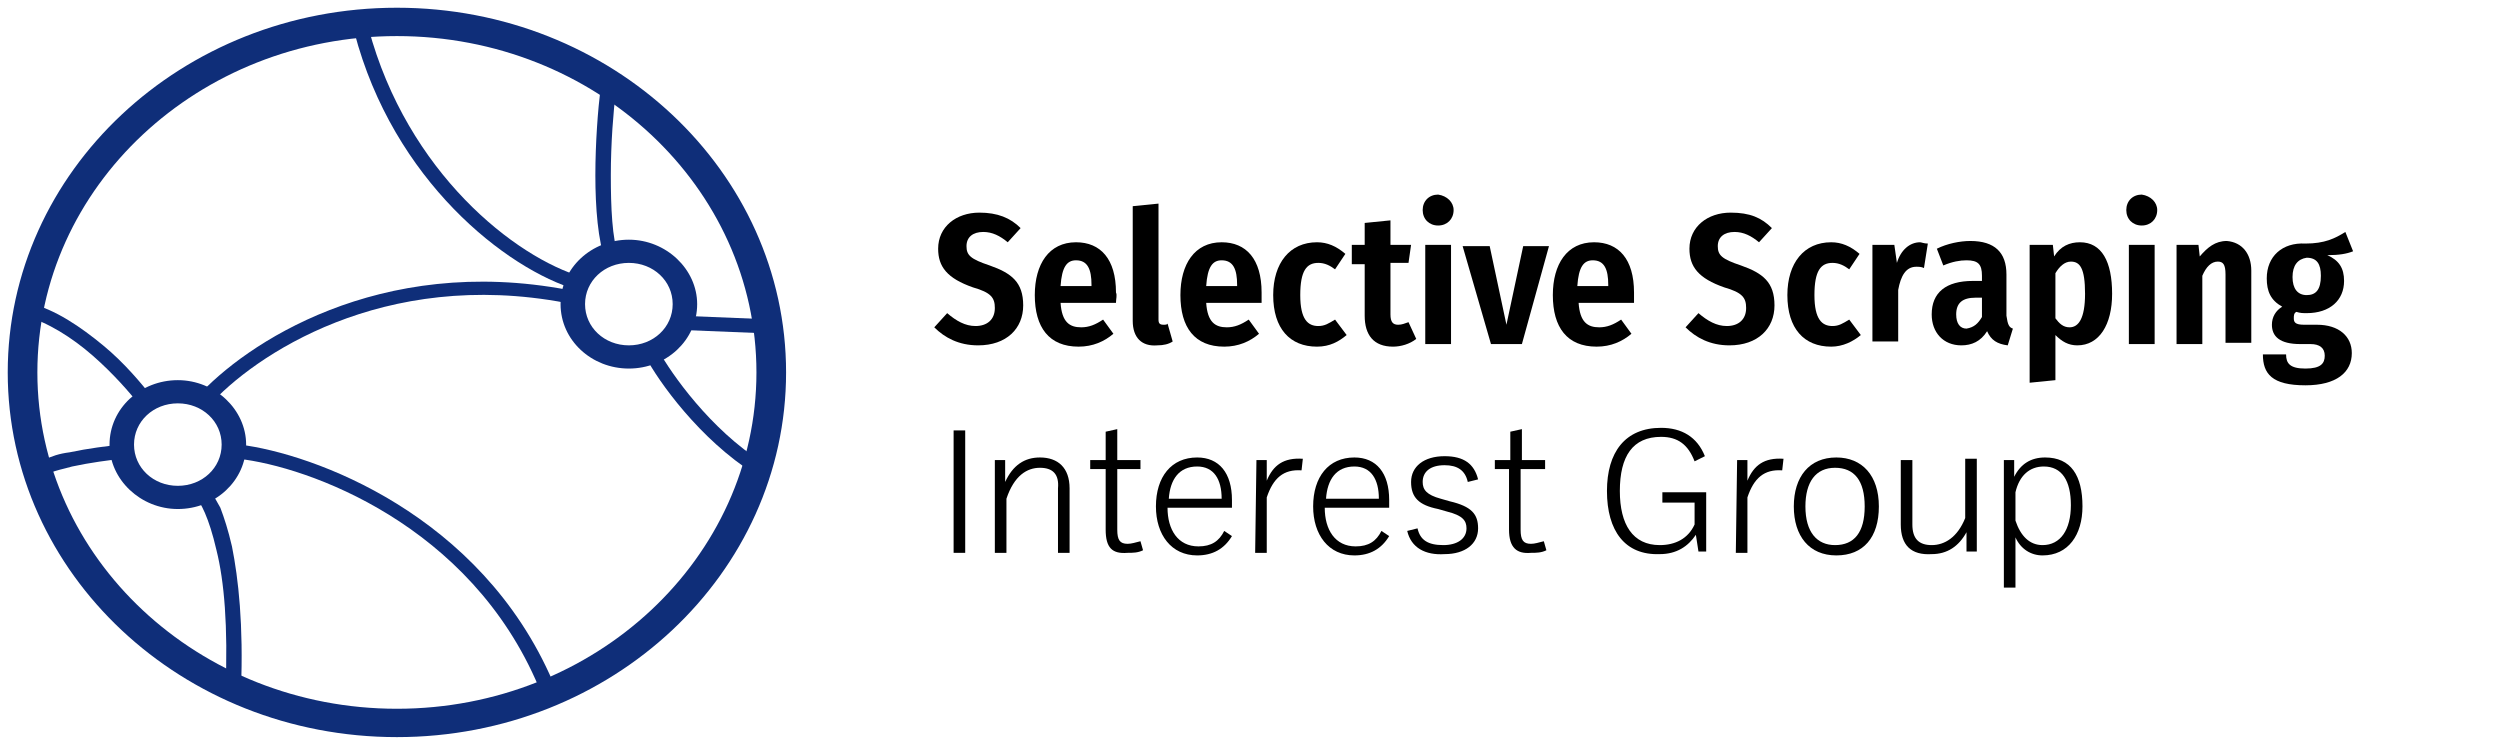
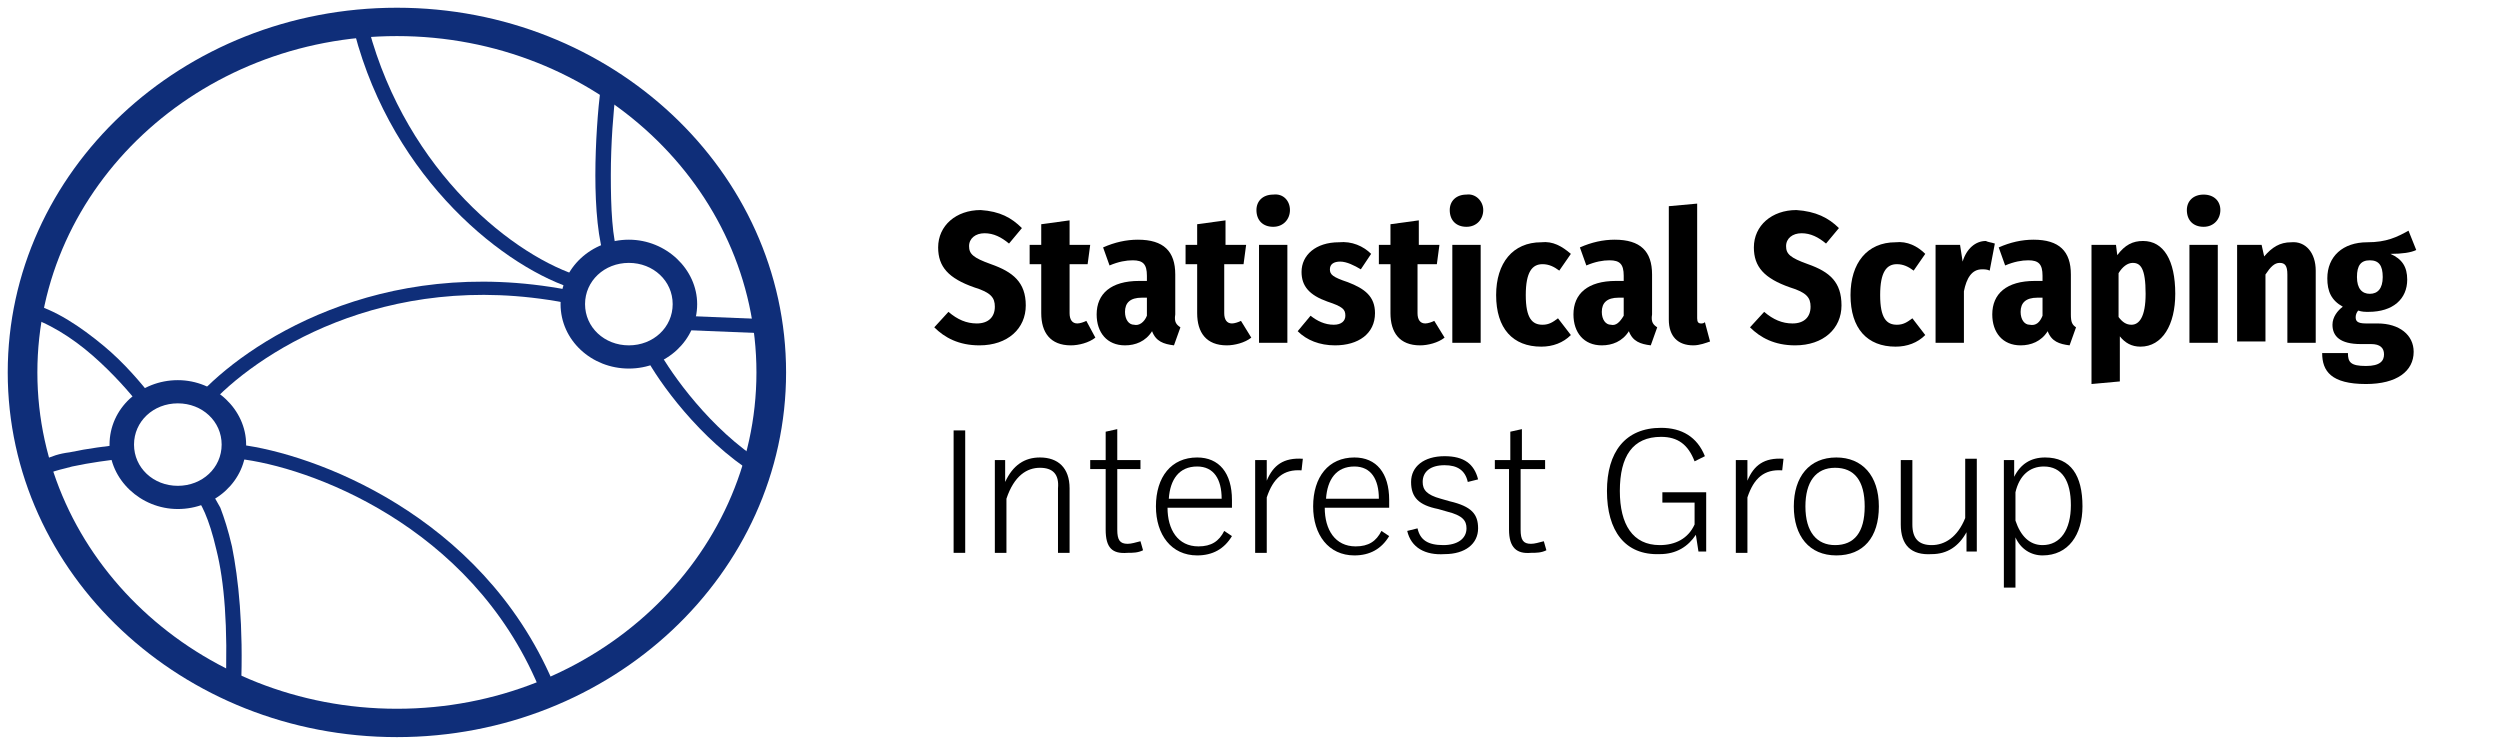
<svg xmlns="http://www.w3.org/2000/svg" version="1.1" id="Ebene_1" x="0px" y="0px" viewBox="0 0 194 58" style="enable-background:new 0 0 194 58;" xml:space="preserve">
  <style type="text/css">
	.st0{fill-rule:evenodd;clip-rule:evenodd;fill:#0F2E79;}
</style>
-   <path class="st0" d="M30.8,55c15.4,0,27.9-11.7,27.9-26.1S46.2,2.8,30.8,2.8S2.9,14.5,2.9,28.9S15.4,55,30.8,55z M30.8,57.2  C47.5,57.2,61,44.5,61,28.9S47.5,0.6,30.8,0.6S0.6,13.3,0.6,28.9S14.1,57.2,30.8,57.2z" />
-   <path class="st0" d="M48.8,26.8c1.9,0,3.4-1.4,3.4-3.2c0-1.8-1.5-3.2-3.4-3.2s-3.4,1.4-3.4,3.2C45.4,25.4,46.9,26.8,48.8,26.8z   M48.8,28.6c2.9,0,5.3-2.2,5.3-5c0-2.7-2.4-5-5.3-5c-2.9,0-5.3,2.2-5.3,5S45.9,28.6,48.8,28.6z" />
+   <path class="st0" d="M30.8,55c15.4,0,27.9-11.7,27.9-26.1c0-14.4-12.5-26.1-27.9-26.1S2.9,14.5,2.9,28.9C2.9,43.3,15.4,55,30.8,55z   M30.8,57.2C47.5,57.2,61,44.5,61,28.9C61,13.3,47.5,0.6,30.8,0.6C14.1,0.6,0.6,13.3,0.6,28.9C0.6,44.5,14.1,57.2,30.8,57.2z" />
+   <path class="st0" d="M48.8,26.8c1.9,0,3.4-1.4,3.4-3.2c0-1.8-1.5-3.2-3.4-3.2c-1.9,0-3.4,1.4-3.4,3.2C45.4,25.4,46.9,26.8,48.8,26.8  z M48.8,28.6c2.9,0,5.3-2.2,5.3-5c0-2.7-2.4-5-5.3-5c-2.9,0-5.3,2.2-5.3,5C43.5,26.4,45.9,28.6,48.8,28.6z" />
  <path class="st0" d="M58.6,36.8c-4.3-2.7-7.5-7.2-8.5-9.1l1-0.5c1,1.8,4,6.1,8.1,8.7L58.6,36.8z" />
-   <path class="st0" d="M13.8,37.7c1.9,0,3.4-1.4,3.4-3.2s-1.5-3.2-3.4-3.2s-3.4,1.4-3.4,3.2C10.4,36.3,11.9,37.7,13.8,37.7z   M13.8,39.5c2.9,0,5.3-2.2,5.3-5c0-2.7-2.4-5-5.3-5s-5.3,2.2-5.3,5C8.5,37.2,10.9,39.5,13.8,39.5z" />
+   <path class="st0" d="M13.8,37.7c1.9,0,3.4-1.4,3.4-3.2c0-1.8-1.5-3.2-3.4-3.2s-3.4,1.4-3.4,3.2C10.4,36.3,11.9,37.7,13.8,37.7z   M13.8,39.5c2.9,0,5.3-2.2,5.3-5c0-2.7-2.4-5-5.3-5s-5.3,2.2-5.3,5C8.5,37.2,10.9,39.5,13.8,39.5z" />
  <path class="st0" d="M43.9,23.5c-14.2-2.7-24.2,4.1-27.7,8l-0.9-0.7c3.7-4.1,14.1-11.1,28.8-8.3L43.9,23.5z" />
  <path class="st0" d="M41.8,53.3c-5.3-12.6-17.9-17.1-23.3-17.7l0.1-1.1c5.7,0.7,18.7,5.4,24.3,18.4L41.8,53.3z" />
-   <path class="st0" d="M28.6,2.2C31.6,13.4,40,20,45.2,21.5l-0.4,1c-5.5-1.6-14.3-8.5-17.3-20L28.6,2.2z" />
-   <path class="st0" d="M8,26.8c1.7,1.4,3,3,3.8,4l-1,0.6c-0.7-0.9-2-2.4-3.6-3.8S3.7,25,1.9,24.5l0.3-1C4.3,24,6.3,25.4,8,26.8z" />
+   <path class="st0" d="M28.6,2.2C31.6,13.4,40,20,45.2,21.5l-0.4,1C39.3,20.9,30.5,14,27.5,2.5L28.6,2.2z" />
+   <path class="st0" d="M8,26.8c1.7,1.4,3,3,3.8,4l-1,0.6c-0.7-0.9-2-2.4-3.6-3.8c-1.6-1.4-3.5-2.6-5.3-3.1l0.3-1  C4.3,24,6.3,25.4,8,26.8z" />
  <path class="st0" d="M5.4,35.1c1.4-0.3,3-0.5,4-0.6l0.1,1.1c-1,0.1-2.5,0.3-3.9,0.6c-0.7,0.2-1.3,0.3-1.7,0.5  c-0.5,0.2-0.7,0.4-0.8,0.5l-1-0.5c0.3-0.5,0.8-0.8,1.3-1C4,35.4,4.6,35.2,5.4,35.1z" />
-   <path class="st0" d="M15.9,39.8c-0.3-0.7-0.6-1.1-0.7-1.3l0.9-0.7c0.3,0.3,0.6,0.9,1,1.6c0.3,0.8,0.6,1.7,0.9,3  c0.5,2.5,0.9,6.1,0.7,11.1h-1.2c0.2-4.9-0.1-8.4-0.7-10.8C16.5,41.4,16.2,40.5,15.9,39.8z" />
-   <path class="st0" d="M46.2,13.6c0-2.5,0.2-5.1,0.4-6.7L47.8,7c-0.2,1.6-0.4,4.1-0.4,6.6s0.1,4.9,0.6,6.3l-1,0.4  C46.4,18.7,46.2,16.1,46.2,13.6z" />
-   <path class="st0" d="M60.2,25.9l-7.4-0.3v-1.1l7.4,0.3V25.9z" />
+   <path class="st0" d="M15.9,39.8c-0.3-0.7-0.6-1.1-0.7-1.3l0.9-0.7c0.3,0.3,0.6,0.9,1,1.6c0.3,0.8,0.6,1.7,0.9,3  c0.5,2.5,0.9,6.1,0.7,11.1l-1.2,0c0.2-4.9-0.1-8.4-0.7-10.8C16.5,41.4,16.2,40.5,15.9,39.8z" />
+   <path class="st0" d="M46.2,13.6c0-2.5,0.2-5.1,0.4-6.7L47.8,7c-0.2,1.6-0.4,4.1-0.4,6.6c0,2.5,0.1,4.9,0.6,6.3L47,20.3  C46.4,18.7,46.2,16.1,46.2,13.6z" />
+   <path class="st0" d="M60.2,25.9l-7.4-0.3l0-1.1l7.4,0.3L60.2,25.9z" />
+   <g>
+     <path d="M79.3,17.7l-1,1.2c-0.6-0.5-1.2-0.8-1.9-0.8c-0.7,0-1.2,0.4-1.2,1c0,0.6,0.3,0.9,1.7,1.4c1.7,0.6,2.7,1.4,2.7,3.2   c0,1.8-1.4,3.1-3.6,3.1c-1.6,0-2.7-0.6-3.5-1.4l1.1-1.2c0.7,0.6,1.4,0.9,2.2,0.9c0.9,0,1.4-0.5,1.4-1.3c0-0.7-0.3-1.1-1.6-1.5   c-2-0.7-2.8-1.6-2.8-3.1c0-1.7,1.4-2.9,3.3-2.9C77.6,16.4,78.5,16.9,79.3,17.7z" />
+     <path d="M85,26.2c-0.5,0.4-1.3,0.6-1.9,0.6c-1.6,0-2.3-1-2.3-2.5v-3.8h-0.9V19h0.9v-1.6l2.2-0.3V19h1.6l-0.2,1.5H83v3.8   c0,0.5,0.2,0.8,0.6,0.8c0.2,0,0.5-0.1,0.7-0.2L85,26.2z" />
+     <path d="M91.6,25.4l-0.5,1.4c-0.8-0.1-1.4-0.3-1.7-1.1c-0.5,0.8-1.3,1.1-2.1,1.1c-1.4,0-2.2-1-2.2-2.4c0-1.6,1.1-2.6,3.3-2.6H89   v-0.4c0-0.9-0.3-1.2-1.1-1.2c-0.5,0-1.1,0.1-1.8,0.4l-0.5-1.4c0.9-0.4,1.8-0.6,2.7-0.6c2,0,2.9,0.9,2.9,2.7v3.1   C91.1,25,91.3,25.2,91.6,25.4z M89,24.5v-1.4h-0.4c-0.9,0-1.3,0.4-1.3,1.1c0,0.6,0.3,1,0.7,1C88.4,25.3,88.8,25,89,24.5z" />
+     <path d="M97.1,26.2c-0.5,0.4-1.3,0.6-1.9,0.6c-1.6,0-2.3-1-2.3-2.5v-3.8h-0.9V19h0.9v-1.6l2.2-0.3V19h1.6l-0.2,1.5H95v3.8   c0,0.5,0.2,0.8,0.6,0.8c0.2,0,0.5-0.1,0.7-0.2L97.1,26.2z" />
+     <path d="M100.1,16.3c0,0.7-0.5,1.3-1.3,1.3c-0.8,0-1.3-0.5-1.3-1.3c0-0.7,0.5-1.2,1.3-1.2C99.6,15,100.1,15.6,100.1,16.3z    M99.9,26.6h-2.2V19h2.2V26.6z" />
+     <path d="M106.4,19.7l-0.8,1.2c-0.5-0.3-1.1-0.6-1.6-0.6c-0.5,0-0.8,0.2-0.8,0.6c0,0.4,0.2,0.6,1.4,1c1.3,0.5,2.1,1.1,2.1,2.4   c0,1.6-1.3,2.5-3.1,2.5c-1.2,0-2.2-0.4-2.9-1.1l1-1.2c0.5,0.4,1.1,0.7,1.8,0.7c0.6,0,0.9-0.3,0.9-0.7c0-0.5-0.2-0.7-1.4-1.1   c-1.4-0.5-2-1.2-2-2.3c0-1.3,1.1-2.3,2.9-2.3C104.9,18.7,105.8,19.1,106.4,19.7z" />
+     <path d="M112.1,26.2c-0.5,0.4-1.3,0.6-1.9,0.6c-1.6,0-2.3-1-2.3-2.5v-3.8h-0.9V19h0.9v-1.6l2.2-0.3V19h1.6l-0.2,1.5H110v3.8   c0,0.5,0.2,0.8,0.6,0.8c0.2,0,0.5-0.1,0.7-0.2L112.1,26.2z" />
+     <path d="M115.1,16.3c0,0.7-0.5,1.3-1.3,1.3c-0.8,0-1.3-0.5-1.3-1.3c0-0.7,0.5-1.2,1.3-1.2C114.5,15,115.1,15.6,115.1,16.3z    M114.9,26.6h-2.2V19h2.2V26.6z" />
+     <path d="M121.9,19.7l-0.9,1.3c-0.4-0.3-0.8-0.5-1.3-0.5c-0.8,0-1.3,0.6-1.3,2.4c0,1.8,0.5,2.3,1.3,2.3c0.5,0,0.8-0.2,1.2-0.5l1,1.3   c-0.6,0.6-1.4,0.9-2.3,0.9c-2.2,0-3.5-1.4-3.5-4c0-2.5,1.3-4.1,3.5-4.1C120.5,18.7,121.2,19.1,121.9,19.7z" />
+     <path d="M128.6,25.4l-0.5,1.4c-0.8-0.1-1.4-0.3-1.7-1.1c-0.5,0.8-1.3,1.1-2.1,1.1c-1.4,0-2.2-1-2.2-2.4c0-1.6,1.1-2.6,3.3-2.6h0.6   v-0.4c0-0.9-0.3-1.2-1.1-1.2c-0.5,0-1.1,0.1-1.8,0.4l-0.5-1.4c0.9-0.4,1.8-0.6,2.7-0.6c2,0,2.9,0.9,2.9,2.7v3.1   C128.1,25,128.3,25.2,128.6,25.4z M126,24.5v-1.4h-0.4c-0.9,0-1.3,0.4-1.3,1.1c0,0.6,0.3,1,0.7,1C125.4,25.3,125.7,25,126,24.5z" />
+     <path d="M129.5,24.8V16l2.2-0.2v8.9c0,0.3,0.1,0.4,0.3,0.4c0.1,0,0.2,0,0.3-0.1l0.4,1.5c-0.3,0.1-0.8,0.3-1.3,0.3   C130.2,26.8,129.5,26.1,129.5,24.8z" />
+     <path d="M142.7,17.7l-1,1.2c-0.6-0.5-1.2-0.8-1.9-0.8c-0.7,0-1.2,0.4-1.2,1c0,0.6,0.3,0.9,1.7,1.4c1.7,0.6,2.6,1.4,2.6,3.2   c0,1.8-1.4,3.1-3.6,3.1c-1.6,0-2.7-0.6-3.5-1.4l1.1-1.2c0.7,0.6,1.4,0.9,2.2,0.9c0.9,0,1.4-0.5,1.4-1.3c0-0.7-0.3-1.1-1.6-1.5   c-2-0.7-2.8-1.6-2.8-3.1c0-1.7,1.4-2.9,3.3-2.9C140.9,16.4,141.9,16.9,142.7,17.7z" />
+     <path d="M149.4,19.7l-0.9,1.3c-0.4-0.3-0.8-0.5-1.3-0.5c-0.8,0-1.3,0.6-1.3,2.4c0,1.8,0.5,2.3,1.3,2.3c0.5,0,0.8-0.2,1.2-0.5l1,1.3   c-0.6,0.6-1.4,0.9-2.3,0.9c-2.2,0-3.5-1.4-3.5-4c0-2.5,1.3-4.1,3.5-4.1C148,18.7,148.8,19.1,149.4,19.7z" />
+     <path d="M154.8,18.9l-0.4,2.1c-0.2-0.1-0.4-0.1-0.6-0.1c-0.8,0-1.2,0.7-1.4,1.7v4h-2.2V19h1.9l0.2,1.3c0.3-1,1-1.6,1.8-1.6   C154.3,18.8,154.5,18.8,154.8,18.9z" />
+     <path d="M161.1,25.4l-0.5,1.4c-0.8-0.1-1.4-0.3-1.7-1.1c-0.5,0.8-1.3,1.1-2.1,1.1c-1.4,0-2.2-1-2.2-2.4c0-1.6,1.1-2.6,3.3-2.6h0.6   v-0.4c0-0.9-0.3-1.2-1.1-1.2c-0.5,0-1.1,0.1-1.8,0.4l-0.5-1.4c0.9-0.4,1.8-0.6,2.7-0.6c2,0,2.9,0.9,2.9,2.7v3.1   C160.7,25,160.8,25.2,161.1,25.4z M158.5,24.5v-1.4h-0.4c-0.9,0-1.3,0.4-1.3,1.1c0,0.6,0.3,1,0.7,1C158,25.3,158.3,25,158.5,24.5z" />
+     <path d="M168.8,22.8c0,2.4-1,4.1-2.7,4.1c-0.7,0-1.2-0.3-1.6-0.8v3.5l-2.2,0.2V19h1.9l0.1,0.8c0.6-0.8,1.2-1.1,2-1.1   C167.9,18.7,168.8,20.2,168.8,22.8z M166.5,22.8c0-2-0.4-2.4-1-2.4c-0.4,0-0.8,0.3-1.1,0.8v3.4c0.3,0.4,0.6,0.6,1,0.6   C166,25.2,166.5,24.6,166.5,22.8z" />
+     <path d="M172.3,16.3c0,0.7-0.5,1.3-1.3,1.3s-1.3-0.5-1.3-1.3c0-0.7,0.5-1.2,1.3-1.2S172.3,15.6,172.3,16.3z M172.1,26.6h-2.2V19   h2.2V26.6z" />
+     <path d="M179.7,21v5.6h-2.2v-5.3c0-0.7-0.2-0.9-0.6-0.9c-0.4,0-0.7,0.3-1.1,0.9v5.2h-2.2V19h1.9l0.2,0.9c0.6-0.7,1.2-1.1,2.1-1.1   C178.9,18.7,179.7,19.6,179.7,21z" />
+     <path d="M187.5,19.4c-0.4,0.2-1.1,0.3-2,0.3c0.9,0.4,1.3,1,1.3,2c0,1.5-1.1,2.5-3,2.5c-0.3,0-0.5,0-0.8-0.1   c-0.1,0.1-0.2,0.3-0.2,0.5c0,0.3,0.1,0.5,0.8,0.5h0.9c1.7,0,2.8,0.9,2.8,2.2c0,1.5-1.3,2.5-3.7,2.5c-2.7,0-3.4-1-3.4-2.4h2   c0,0.7,0.2,1,1.4,1c1.1,0,1.4-0.4,1.4-0.9c0-0.5-0.3-0.8-1-0.8h-0.8c-1.6,0-2.2-0.6-2.2-1.5c0-0.6,0.4-1.1,0.8-1.4   c-0.9-0.5-1.2-1.2-1.2-2.2c0-1.7,1.2-2.8,3.1-2.8c1.5,0,2.3-0.4,3.2-0.9L187.5,19.4z M182.9,21.5c0,0.9,0.4,1.3,1,1.3   c0.6,0,1-0.4,1-1.3c0-0.9-0.3-1.3-1-1.3C183.2,20.2,182.9,20.6,182.9,21.5z" />
+   </g>
  <g>
    <path d="M74,33.4h0.9v9.5H74V33.4z" />
-     <path d="M80.7,36.3c-1,0-2,0.6-2.6,2.4v4.2h-0.9v-7.2H78v1.7c0.6-1.3,1.5-1.9,2.7-1.9c1.4,0,2.3,0.8,2.3,2.4v5h-0.9v-5   C82.2,36.8,81.7,36.3,80.7,36.3z" />
+     <path d="M80.7,36.3c-1,0-2,0.6-2.6,2.4v4.2h-0.9v-7.2h0.8v1.7c0.6-1.3,1.5-1.9,2.7-1.9c1.4,0,2.3,0.8,2.3,2.4v5h-0.9v-5   C82.2,36.8,81.7,36.3,80.7,36.3z" />
    <path d="M85.8,41.1v-4.7h-1.2v-0.7h1.2v-2.2l0.9-0.2v2.4h1.8v0.7h-1.8v4.7c0,0.8,0.2,1.1,0.8,1.1c0.3,0,0.6-0.1,1-0.2l0.2,0.7   c-0.4,0.2-0.8,0.2-1.2,0.2C86.3,43,85.8,42.5,85.8,41.1z" />
    <path d="M89.7,39.3c0-2.3,1.2-3.8,3.2-3.8c1.7,0,2.7,1.2,2.7,3.3c0,0.2,0,0.4,0,0.6h-5c0,1.7,0.8,3,2.4,3c1,0,1.6-0.4,2-1.2   l0.6,0.4c-0.6,1-1.5,1.5-2.7,1.5C90.9,43.1,89.7,41.5,89.7,39.3z M94.8,38.7c0-1.5-0.6-2.5-1.9-2.5c-1.4,0-2.1,1-2.2,2.5H94.8z" />
-     <path d="M97.5,35.7h0.8v1.6c0.5-1.2,1.3-1.8,2.8-1.7l-0.1,0.9c-1.4-0.1-2.2,0.6-2.7,2.1v4.3h-0.9L97.5,35.7L97.5,35.7z" />
+     <path d="M97.5,35.7h0.8v1.6c0.5-1.2,1.3-1.8,2.8-1.7l-0.1,0.9c-1.4-0.1-2.2,0.6-2.7,2.1v4.3h-0.9V35.7z" />
    <path d="M101.9,39.3c0-2.3,1.2-3.8,3.2-3.8c1.7,0,2.7,1.2,2.7,3.3c0,0.2,0,0.4,0,0.6h-5c0,1.7,0.8,3,2.4,3c1,0,1.6-0.4,2-1.2   l0.6,0.4c-0.6,1-1.5,1.5-2.7,1.5C103.1,43.1,101.9,41.5,101.9,39.3z M107,38.7c0-1.5-0.6-2.5-1.9-2.5c-1.4,0-2.1,1-2.2,2.5H107z" />
    <path d="M109.2,41.2L110,41c0.2,0.9,0.8,1.3,2,1.3c1.1,0,1.8-0.5,1.8-1.3c0-0.6-0.3-1-1.5-1.3l-0.7-0.2c-1.5-0.3-2.1-0.9-2.1-2.1   c0-1.2,1-2,2.6-2c1.5,0,2.3,0.6,2.6,1.8l-0.8,0.2c-0.2-0.9-0.8-1.3-1.8-1.3c-1.1,0-1.7,0.5-1.7,1.3c0,0.6,0.3,1,1.4,1.3l0.7,0.2   c1.7,0.4,2.2,1,2.2,2.1c0,1.2-1,2-2.6,2C110.6,43.1,109.5,42.5,109.2,41.2z" />
    <path d="M117.1,41.1v-4.7H116v-0.7h1.2v-2.2l0.9-0.2v2.4h1.8v0.7H118v4.7c0,0.8,0.2,1.1,0.8,1.1c0.3,0,0.6-0.1,1-0.2l0.2,0.7   c-0.4,0.2-0.8,0.2-1.2,0.2C117.7,43,117.1,42.5,117.1,41.1z" />
    <path d="M124.7,38.1c0-3,1.4-4.9,4.2-4.9c1.6,0,2.8,0.7,3.4,2.2l-0.8,0.4c-0.5-1.3-1.3-1.9-2.6-1.9c-2.2,0-3.2,1.5-3.2,4.2   c0,2.6,1,4.2,3.1,4.2c1.2,0,2.2-0.5,2.7-1.6V39H129v-0.8h3.4v4.6h-0.6l-0.2-1.3c-0.6,0.9-1.5,1.5-2.8,1.5   C126.1,43.1,124.7,41.2,124.7,38.1z" />
-     <path d="M134.8,35.7h0.8v1.6c0.5-1.2,1.3-1.8,2.8-1.7l-0.1,0.9c-1.4-0.1-2.2,0.6-2.7,2.1v4.3h-0.9L134.8,35.7L134.8,35.7z" />
-     <path d="M139.2,39.3c0-2.3,1.2-3.8,3.3-3.8c2,0,3.3,1.4,3.3,3.8s-1.2,3.8-3.3,3.8S139.2,41.6,139.2,39.3z M142.4,42.3   c1.5,0,2.3-1,2.3-3s-0.8-3-2.3-3s-2.3,1.1-2.3,3C140.1,41.3,141,42.3,142.4,42.3z" />
-     <path d="M147.5,40.7v-5h0.9v5c0,1.1,0.5,1.6,1.5,1.6s2-0.6,2.6-2.1v-4.6h0.9v7.2h-0.8v-1.5c-0.6,1.1-1.5,1.7-2.7,1.7   C148.3,43.1,147.5,42.3,147.5,40.7z" />
+     <path d="M134.8,35.7h0.8v1.6c0.5-1.2,1.3-1.8,2.8-1.7l-0.1,0.9c-1.4-0.1-2.2,0.6-2.7,2.1v4.3h-0.9V35.7z" />
+     <path d="M139.2,39.3c0-2.3,1.2-3.8,3.3-3.8c2,0,3.3,1.4,3.3,3.8s-1.2,3.8-3.3,3.8C140.4,43.1,139.2,41.6,139.2,39.3z M142.4,42.3   c1.5,0,2.3-1,2.3-3c0-2-0.8-3-2.3-3s-2.3,1.1-2.3,3C140.1,41.3,141,42.3,142.4,42.3z" />
+     <path d="M147.5,40.7v-5h0.9v5c0,1.1,0.5,1.6,1.5,1.6c1,0,2-0.6,2.6-2.1v-4.6h0.9v7.2h-0.8v-1.5c-0.6,1.1-1.5,1.7-2.7,1.7   C148.3,43.1,147.5,42.3,147.5,40.7z" />
    <path d="M156.4,41.7v3.9h-0.9v-9.9h0.8V37c0.5-1,1.3-1.5,2.4-1.5c2,0,2.9,1.4,2.9,3.8c0,2.2-1.1,3.8-3.1,3.8   C157.6,43.1,156.8,42.6,156.4,41.7z M158.5,42.3c1.4,0,2.2-1.2,2.2-3.1c0-1.9-0.7-3-2.1-3c-1.1,0-1.9,0.7-2.2,2v2.2   C156.8,41.6,157.5,42.3,158.5,42.3z" />
  </g>
-   <path d="M79.2,17.7l-1,1.1C77.6,18.3,77,18,76.3,18c-0.8,0-1.3,0.4-1.3,1.1c0,0.7,0.3,1,1.8,1.5c1.7,0.6,2.6,1.3,2.6,3.1  c0,1.8-1.3,3.1-3.5,3.1c-1.5,0-2.6-0.6-3.4-1.4l1-1.1c0.7,0.6,1.4,1,2.2,1c0.9,0,1.5-0.5,1.5-1.4c0-0.8-0.3-1.2-1.7-1.6  c-2-0.7-2.7-1.6-2.7-3c0-1.7,1.4-2.8,3.2-2.8C77.4,16.5,78.4,16.9,79.2,17.7z" />
-   <path d="M86.6,23.5h-4.3c0.1,1.5,0.7,1.9,1.6,1.9c0.6,0,1.1-0.2,1.7-0.6l0.8,1.1c-0.7,0.6-1.6,1-2.7,1c-2.3,0-3.4-1.5-3.4-4  c0-2.4,1.1-4.1,3.2-4.1c1.9,0,3.1,1.3,3.1,3.9C86.7,22.9,86.6,23.2,86.6,23.5z M84.7,22.1c0-1.2-0.3-1.9-1.2-1.9  c-0.7,0-1.1,0.5-1.2,2h2.4V22.1z" />
-   <path d="M87.9,24.9V16l2-0.2v9c0,0.3,0.1,0.4,0.4,0.4c0.1,0,0.3,0,0.3-0.1l0.4,1.4c-0.3,0.2-0.7,0.3-1.2,0.3  C88.6,26.9,87.9,26.2,87.9,24.9z" />
-   <path d="M97.9,23.5h-4.3c0.1,1.5,0.7,1.9,1.6,1.9c0.6,0,1.1-0.2,1.7-0.6l0.8,1.1c-0.7,0.6-1.6,1-2.7,1c-2.3,0-3.4-1.5-3.4-4  c0-2.4,1.1-4.1,3.2-4.1c1.9,0,3.1,1.3,3.1,3.9C97.9,22.9,97.9,23.2,97.9,23.5z M96,22.1c0-1.2-0.3-1.9-1.2-1.9c-0.7,0-1.1,0.5-1.2,2  H96V22.1z" />
-   <path d="M104.4,19.7l-0.8,1.2c-0.4-0.3-0.8-0.5-1.3-0.5c-0.9,0-1.4,0.6-1.4,2.5c0,1.9,0.6,2.4,1.4,2.4c0.5,0,0.8-0.2,1.3-0.5  l0.9,1.2c-0.6,0.5-1.3,0.9-2.3,0.9c-2.1,0-3.4-1.4-3.4-4c0-2.5,1.3-4.1,3.4-4.1C103,18.8,103.7,19.1,104.4,19.7z" />
-   <path d="M109.9,26.3c-0.5,0.4-1.2,0.6-1.8,0.6c-1.5,0-2.2-0.9-2.2-2.4v-4h-1V19h1v-1.7l2-0.2V19h1.6l-0.2,1.4h-1.4v4  c0,0.6,0.2,0.8,0.6,0.8c0.3,0,0.5-0.1,0.8-0.2L109.9,26.3z" />
-   <path d="M112.8,16.3c0,0.7-0.5,1.2-1.2,1.2c-0.7,0-1.2-0.5-1.2-1.2c0-0.7,0.5-1.2,1.2-1.2C112.3,15.2,112.8,15.7,112.8,16.3z   M112.6,26.7h-2V19h2V26.7z" />
-   <path d="M118.1,26.7h-2.4l-2.2-7.6h2.1l1.3,6.1l1.3-6.1h2L118.1,26.7z" />
-   <path d="M126.8,23.5h-4.3c0.1,1.5,0.7,1.9,1.6,1.9c0.6,0,1.1-0.2,1.7-0.6l0.8,1.1c-0.7,0.6-1.6,1-2.7,1c-2.3,0-3.4-1.5-3.4-4  c0-2.4,1.1-4.1,3.2-4.1c1.9,0,3.1,1.3,3.1,3.9C126.8,22.9,126.8,23.2,126.8,23.5z M124.8,22.1c0-1.2-0.3-1.9-1.2-1.9  c-0.7,0-1.1,0.5-1.2,2h2.4V22.1z" />
-   <path d="M137.5,17.7l-1,1.1c-0.6-0.5-1.2-0.8-1.9-0.8c-0.8,0-1.3,0.4-1.3,1.1c0,0.7,0.3,1,1.8,1.5c1.7,0.6,2.6,1.3,2.6,3.1  c0,1.8-1.3,3.1-3.5,3.1c-1.5,0-2.6-0.6-3.4-1.4l1-1.1c0.7,0.6,1.4,1,2.2,1c0.9,0,1.5-0.5,1.5-1.4c0-0.8-0.3-1.2-1.7-1.6  c-2-0.7-2.7-1.6-2.7-3c0-1.7,1.4-2.8,3.2-2.8C135.8,16.5,136.7,16.9,137.5,17.7z" />
-   <path d="M144.3,19.7l-0.8,1.2c-0.4-0.3-0.8-0.5-1.3-0.5c-0.9,0-1.4,0.6-1.4,2.5c0,1.9,0.6,2.4,1.4,2.4c0.5,0,0.8-0.2,1.3-0.5  l0.9,1.2c-0.6,0.5-1.4,0.9-2.3,0.9c-2.1,0-3.4-1.4-3.4-4c0-2.5,1.3-4.1,3.4-4.1C142.9,18.8,143.6,19.1,144.3,19.7z" />
-   <path d="M149.6,18.9l-0.3,1.9c-0.2-0.1-0.4-0.1-0.6-0.1c-0.8,0-1.2,0.7-1.4,1.8v4h-2V19h1.7l0.2,1.4c0.3-1,1-1.6,1.8-1.6  C149.1,18.8,149.3,18.9,149.6,18.9z" />
-   <path d="M156.2,25.5l-0.4,1.3c-0.8-0.1-1.3-0.4-1.6-1.1c-0.5,0.8-1.2,1.1-2,1.1c-1.4,0-2.3-1-2.3-2.4c0-1.7,1.1-2.6,3.2-2.6h0.7  v-0.4c0-0.9-0.3-1.2-1.2-1.2c-0.5,0-1.1,0.1-1.8,0.4l-0.5-1.3c0.8-0.4,1.8-0.6,2.6-0.6c1.9,0,2.8,0.9,2.8,2.6v3.2  C155.8,25.2,155.9,25.4,156.2,25.5z M153.8,24.6v-1.5h-0.5c-1,0-1.5,0.4-1.5,1.3c0,0.7,0.3,1.1,0.8,1.1  C153.2,25.4,153.5,25.1,153.8,24.6z" />
-   <path d="M163.9,22.8c0,2.4-1,4-2.7,4c-0.7,0-1.2-0.3-1.7-0.8v3.5l-2,0.2V19h1.8l0.1,0.9c0.5-0.8,1.2-1.1,2-1.1  C163.1,18.8,163.9,20.3,163.9,22.8z M161.8,22.8c0-2-0.4-2.5-1.1-2.5c-0.5,0-0.9,0.4-1.2,0.9v3.5c0.3,0.4,0.6,0.7,1.1,0.7  C161.3,25.4,161.8,24.7,161.8,22.8z" />
-   <path d="M167.4,16.3c0,0.7-0.5,1.2-1.2,1.2c-0.7,0-1.2-0.5-1.2-1.2c0-0.7,0.5-1.2,1.2-1.2C166.9,15.2,167.4,15.7,167.4,16.3z   M167.2,26.7h-2V19h2V26.7z" />
-   <path d="M174.7,21v5.6h-2v-5.3c0-0.8-0.2-1-0.6-1c-0.5,0-0.9,0.4-1.2,1.1v5.3h-2V19h1.7l0.1,0.9c0.6-0.7,1.2-1.2,2.1-1.2  C174,18.8,174.7,19.7,174.7,21z" />
-   <path d="M182.6,19.5c-0.5,0.2-1.1,0.3-2,0.3c0.9,0.4,1.3,1,1.3,2c0,1.5-1.1,2.5-2.9,2.5c-0.3,0-0.5,0-0.8-0.1  c-0.2,0.1-0.2,0.3-0.2,0.5c0,0.3,0.1,0.5,0.8,0.5h1c1.7,0,2.7,0.9,2.7,2.2c0,1.5-1.2,2.5-3.6,2.5c-2.6,0-3.3-0.9-3.3-2.4h1.8  c0,0.7,0.3,1.1,1.5,1.1c1.2,0,1.5-0.4,1.5-1c0-0.6-0.4-0.9-1.1-0.9h-0.8c-1.6,0-2.2-0.6-2.2-1.5c0-0.6,0.3-1.1,0.8-1.4  c-0.9-0.5-1.2-1.2-1.2-2.2c0-1.7,1.2-2.8,3-2.7c1.5,0,2.3-0.4,3.1-0.9L182.6,19.5z M177.9,21.5c0,0.9,0.4,1.4,1.1,1.4  c0.7,0,1.1-0.4,1.1-1.5c0-0.9-0.3-1.4-1.1-1.4C178.3,20.1,177.9,20.6,177.9,21.5z" />
</svg>
